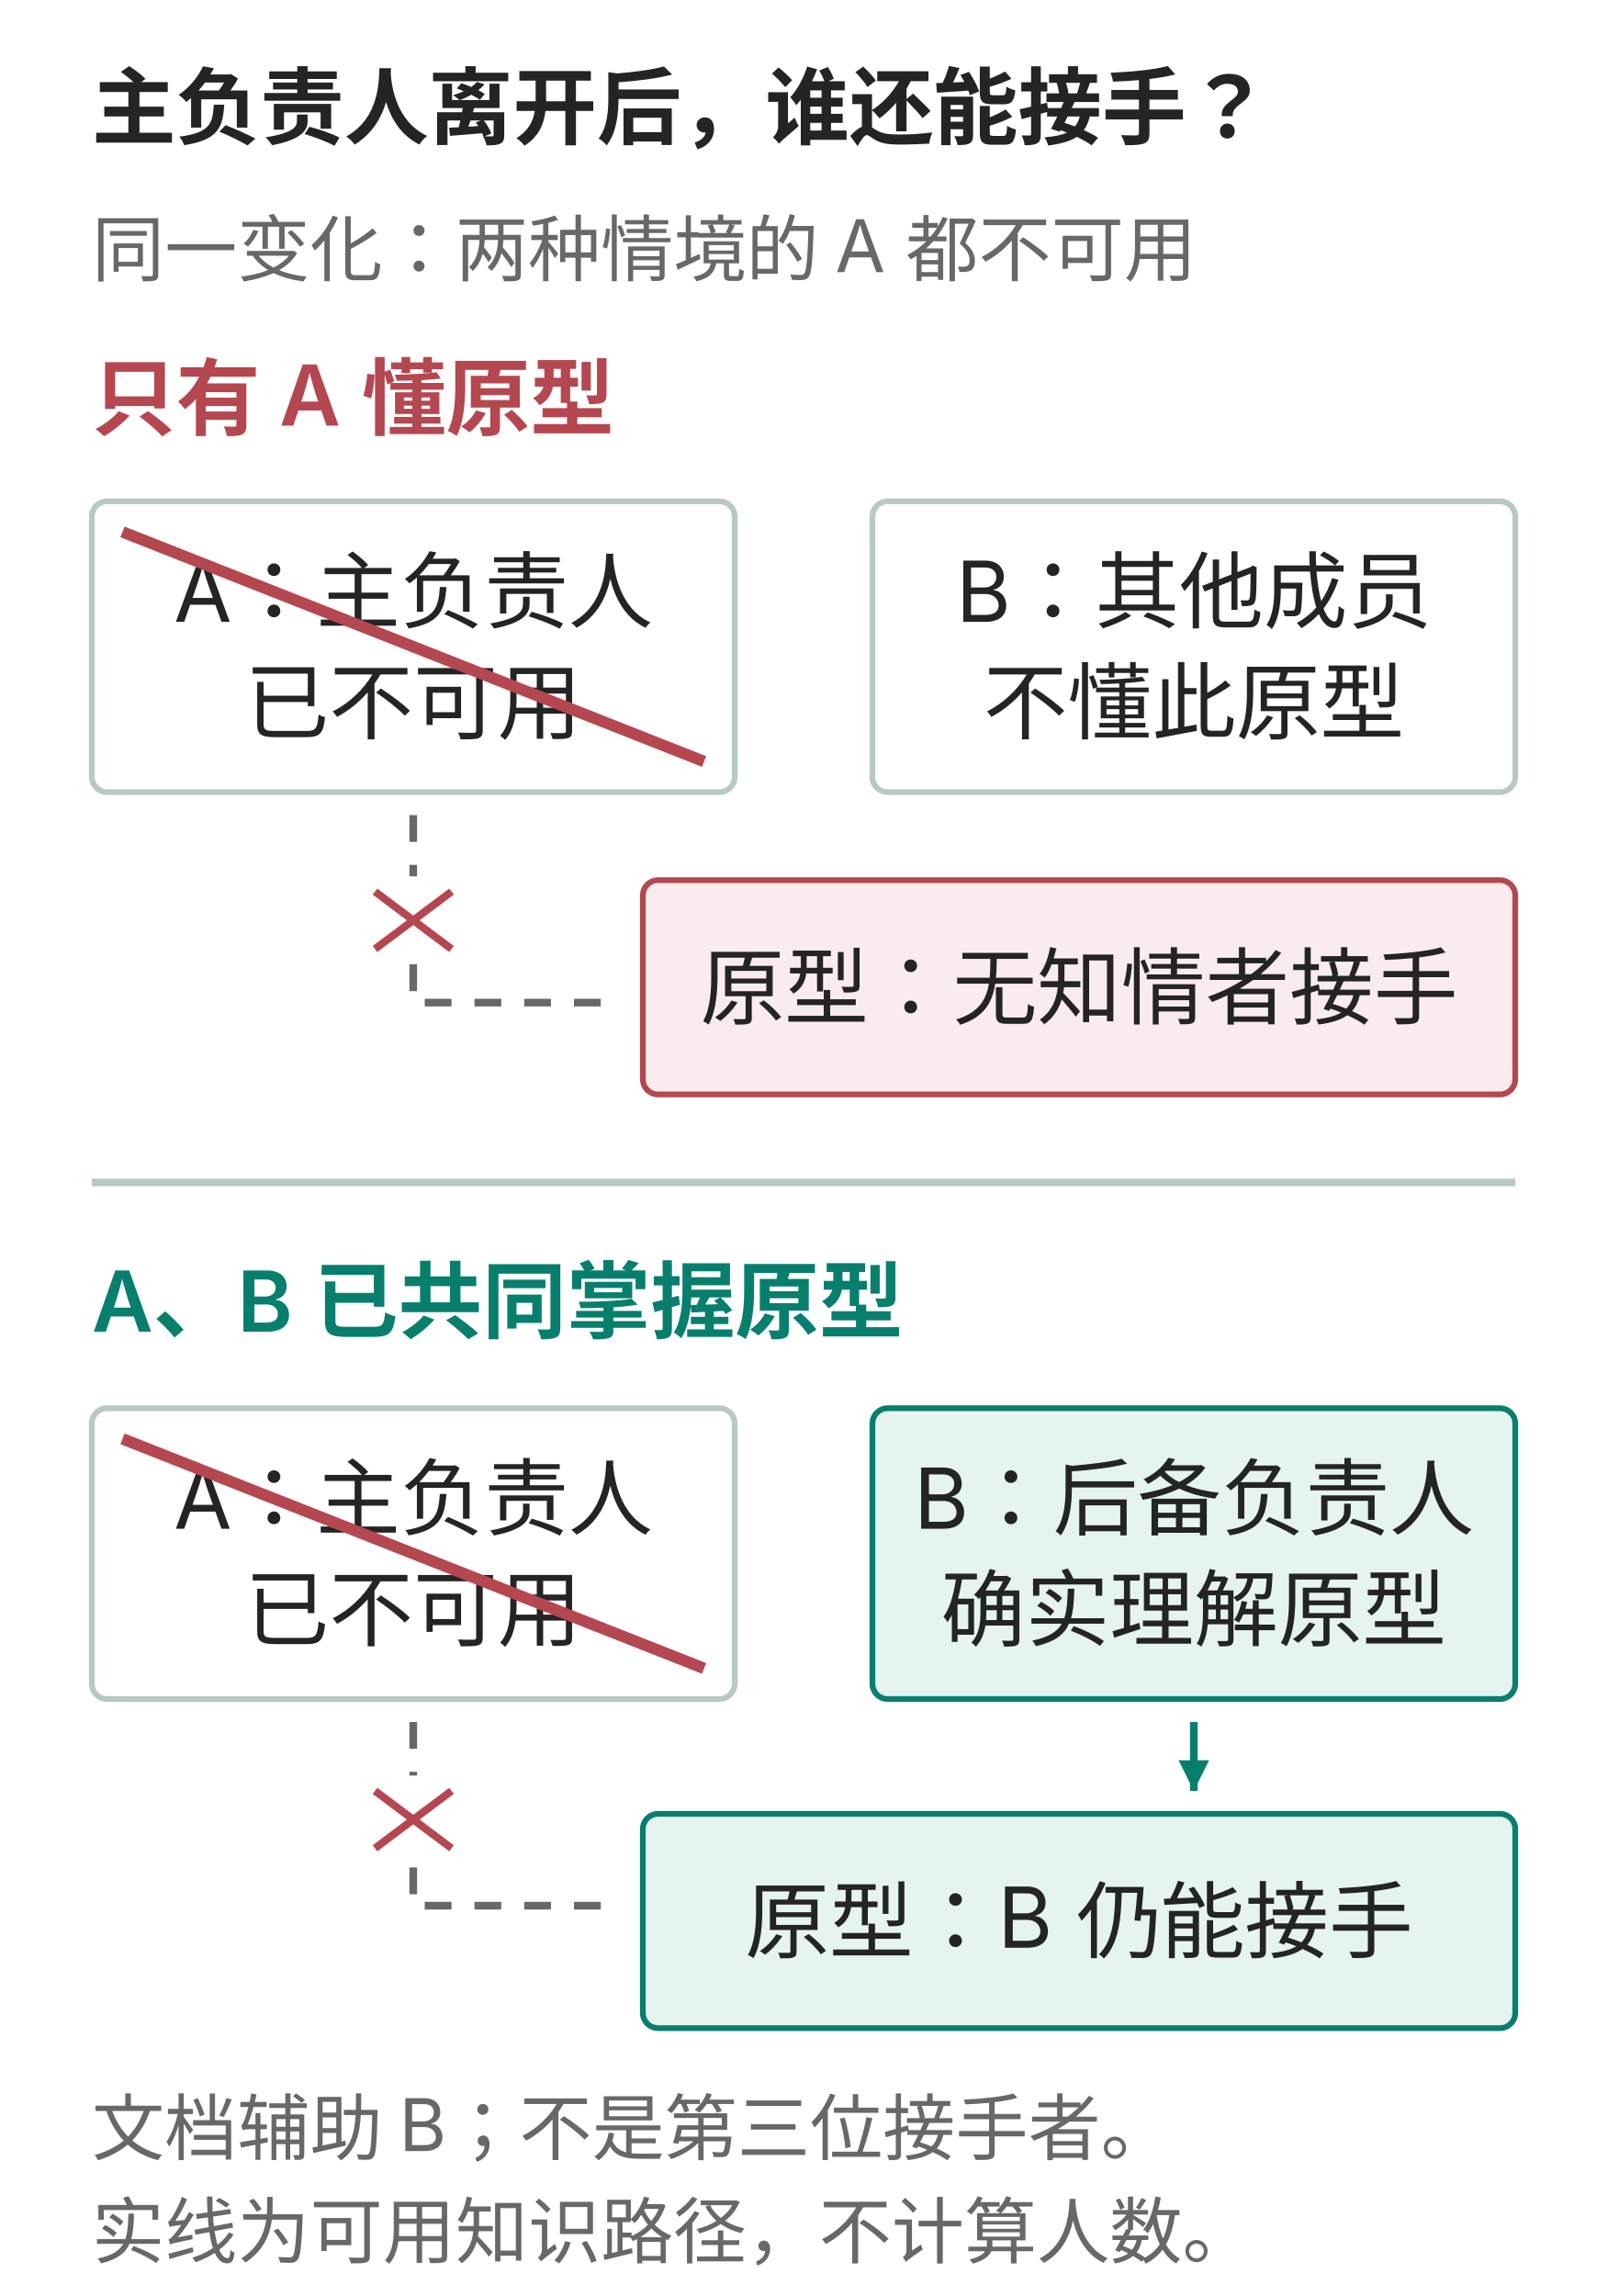
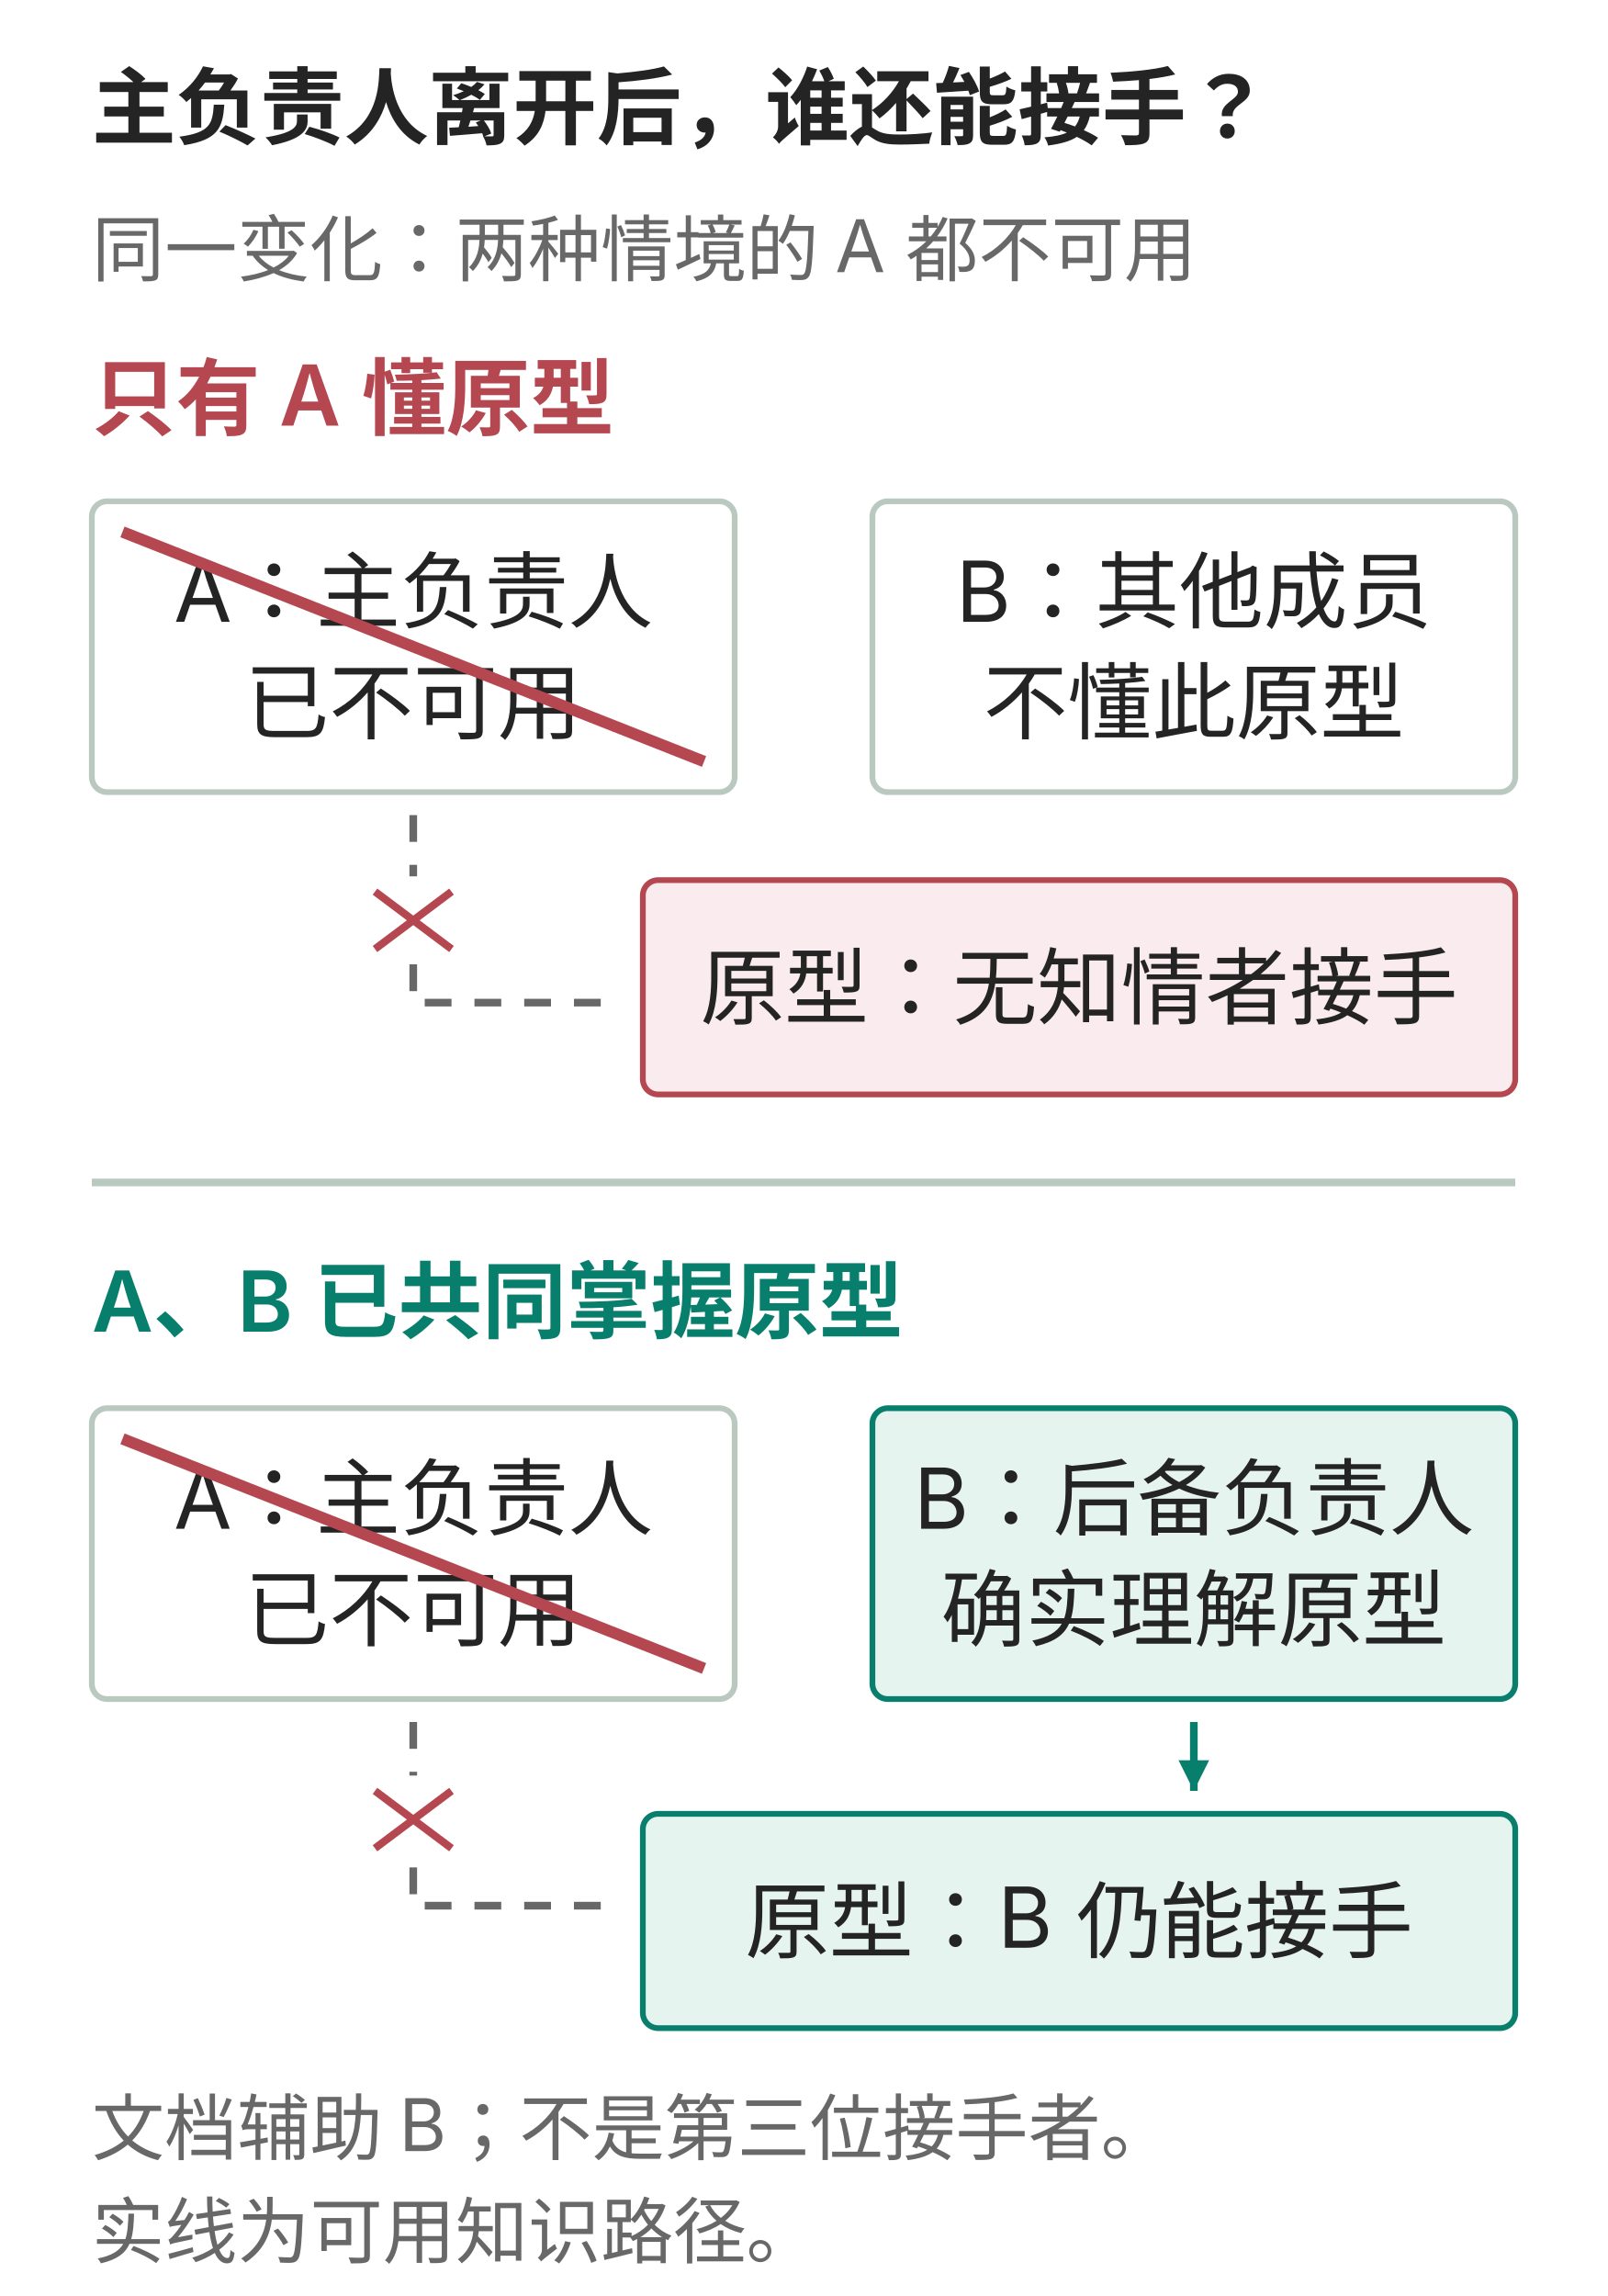
<svg xmlns="http://www.w3.org/2000/svg" width="420" height="600" viewBox="0 0 420 600" class="chapter-svg cg-ch02-02" data-layout="mobile" role="img" aria-labelledby="ch02-02m-title ch02-02m-desc">
  <style>
.cg-ch02-02[data-layout="mobile"] text {font-family:-apple-system,BlinkMacSystemFont,'Segoe UI','PingFang SC','Microsoft YaHei',sans-serif;font-size:22px;font-weight:400;letter-spacing:0;fill:var(--diagram-ink,#242424)}
.cg-ch02-02[data-layout="mobile"] .small {font-size:19px;fill:var(--diagram-muted,#686868)}
.cg-ch02-02[data-layout="mobile"] .strong {font-weight:600}
.cg-ch02-02[data-layout="mobile"] .primary {fill:var(--diagram-primary,#087f6d);font-weight:600}
.cg-ch02-02[data-layout="mobile"] .secondary {fill:var(--diagram-secondary,#2f6eac);font-weight:600}
.cg-ch02-02[data-layout="mobile"] .danger {fill:var(--diagram-danger,#b54750);font-weight:600}
.cg-ch02-02[data-layout="mobile"] .warm {fill:var(--diagram-warm,#a56a1f);font-weight:600}
</style>
  <defs>
    <marker id="ch02-02m-primary-arrow" viewBox="0 0 10 10" refX="9" refY="5" markerWidth="10" markerHeight="10" markerUnits="userSpaceOnUse" orient="auto">
      <path d="M1 1L9 5L1 9Z" fill="var(--diagram-primary,#087f6d)" />
    </marker>
    <marker id="ch02-02m-secondary-arrow" viewBox="0 0 10 10" refX="9" refY="5" markerWidth="10" markerHeight="10" markerUnits="userSpaceOnUse" orient="auto">
      <path d="M1 1L9 5L1 9Z" fill="var(--diagram-secondary,#2f6eac)" />
    </marker>
    <marker id="ch02-02m-danger-arrow" viewBox="0 0 10 10" refX="9" refY="5" markerWidth="10" markerHeight="10" markerUnits="userSpaceOnUse" orient="auto">
      <path d="M1 1L9 5L1 9Z" fill="var(--diagram-danger,#b54750)" />
    </marker>
    <marker id="ch02-02m-muted-arrow" viewBox="0 0 10 10" refX="9" refY="5" markerWidth="10" markerHeight="10" markerUnits="userSpaceOnUse" orient="auto">
      <path d="M1 1L9 5L1 9Z" fill="var(--diagram-muted,#686868)" />
    </marker>
    <marker id="ch02-02m-warm-arrow" viewBox="0 0 10 10" refX="9" refY="5" markerWidth="10" markerHeight="10" markerUnits="userSpaceOnUse" orient="auto">
      <path d="M1 1L9 5L1 9Z" fill="var(--diagram-warm,#a56a1f)" />
    </marker>
  </defs>
  <rect width="420" height="600" fill="var(--diagram-bg,#fff)" />
  <text x="24" y="36" class="strong" text-anchor="start">主负责人离开后，谁还能接手？</text>
  <text x="24" y="72" class="small" text-anchor="start">同一变化：两种情境的 A 都不可用</text>
  <text x="24" y="112" class="danger" text-anchor="start">只有 A 懂原型</text>
  <g id="ch02-02m-a-alone" data-box="24,131,168,76">
    <rect x="24" y="131" width="168" height="76" rx="4" fill="var(--diagram-bg,#fff)" stroke="var(--diagram-line,#b9c9c0)" stroke-width="1.5" />
    <text x="108.0" y="162.5" class="" text-anchor="middle">A：主负责人</text>
    <text x="108.0" y="191.5" class="" text-anchor="middle">已不可用</text>
  </g>
  <path d="M32 139L184 199" class="unavailable" fill="none" stroke="var(--diagram-danger,#b54750)" stroke-width="3" stroke-linejoin="round" />
  <g id="ch02-02m-b-unknown" data-box="228,131,168,76">
    <rect x="228" y="131" width="168" height="76" rx="4" fill="var(--diagram-bg,#fff)" stroke="var(--diagram-line,#b9c9c0)" stroke-width="1.5" />
    <text x="312.0" y="162.5" class="" text-anchor="middle">B：其他成员</text>
    <text x="312.0" y="191.5" class="" text-anchor="middle">不懂此原型</text>
  </g>
  <path d="M108 213V229M108 252V262H162" class="connector" fill="none" stroke="var(--diagram-muted,#686868)" stroke-width="2" stroke-linejoin="round" stroke-dasharray="7 6" />
  <path d="M98 233L118 248M118 233L98 248" class="cut" fill="none" stroke="var(--diagram-danger,#b54750)" stroke-width="2" stroke-linejoin="round" />
  <g id="ch02-02m-no-path" data-box="168,230,228,56">
    <rect x="168" y="230" width="228" height="56" rx="4" fill="var(--diagram-danger-soft,#faecee)" stroke="var(--diagram-danger,#b54750)" stroke-width="1.5" />
    <text x="282.0" y="266.0" class="" text-anchor="middle">原型：无知情者接手</text>
  </g>
  <path d="M24 309H396" class="connector" fill="none" stroke="var(--diagram-line,#b9c9c0)" stroke-width="2" stroke-linejoin="round" />
  <text x="24" y="348" class="primary" text-anchor="start">A、B 已共同掌握原型</text>
  <g id="ch02-02m-a-shared" data-box="24,368,168,76">
    <rect x="24" y="368" width="168" height="76" rx="4" fill="var(--diagram-bg,#fff)" stroke="var(--diagram-line,#b9c9c0)" stroke-width="1.5" />
    <text x="108.0" y="399.5" class="" text-anchor="middle">A：主负责人</text>
    <text x="108.0" y="428.5" class="" text-anchor="middle">已不可用</text>
  </g>
  <path d="M32 376L184 436" class="unavailable" fill="none" stroke="var(--diagram-danger,#b54750)" stroke-width="3" stroke-linejoin="round" />
  <g id="ch02-02m-b-knows" data-box="228,368,168,76">
    <rect x="228" y="368" width="168" height="76" rx="4" fill="var(--diagram-primary-soft,#e5f4ee)" stroke="var(--diagram-primary,#087f6d)" stroke-width="1.5" />
    <text x="312.0" y="399.5" class="" text-anchor="middle">B：后备负责人</text>
    <text x="312.0" y="428.5" class="" text-anchor="middle">确实理解原型</text>
  </g>
  <path d="M108 450V464M108 488V498H162" class="connector" fill="none" stroke="var(--diagram-muted,#686868)" stroke-width="2" stroke-linejoin="round" stroke-dasharray="7 6" />
  <path d="M98 468L118 483M118 468L98 483" class="cut" fill="none" stroke="var(--diagram-danger,#b54750)" stroke-width="2" stroke-linejoin="round" />
  <path d="M312 450V468" class="connector" fill="none" stroke="var(--diagram-primary,#087f6d)" stroke-width="2" stroke-linejoin="round" marker-end="url(#ch02-02m-primary-arrow)" />
  <g id="ch02-02m-has-path" data-box="168,474,228,56">
    <rect x="168" y="474" width="228" height="56" rx="4" fill="var(--diagram-primary-soft,#e5f4ee)" stroke="var(--diagram-primary,#087f6d)" stroke-width="1.5" />
    <text x="282.0" y="510.0" class="" text-anchor="middle">原型：B 仍能接手</text>
  </g>
  <text x="24" y="563" class="small" text-anchor="start">文档辅助 B；不是第三位接手者。</text>
-   <text x="24" y="590" class="small" text-anchor="start">实线为可用知识路径，不计算人数。</text>
+   <text x="24" y="590" class="small" text-anchor="start">实线为可用知识路径。</text>
</svg>
